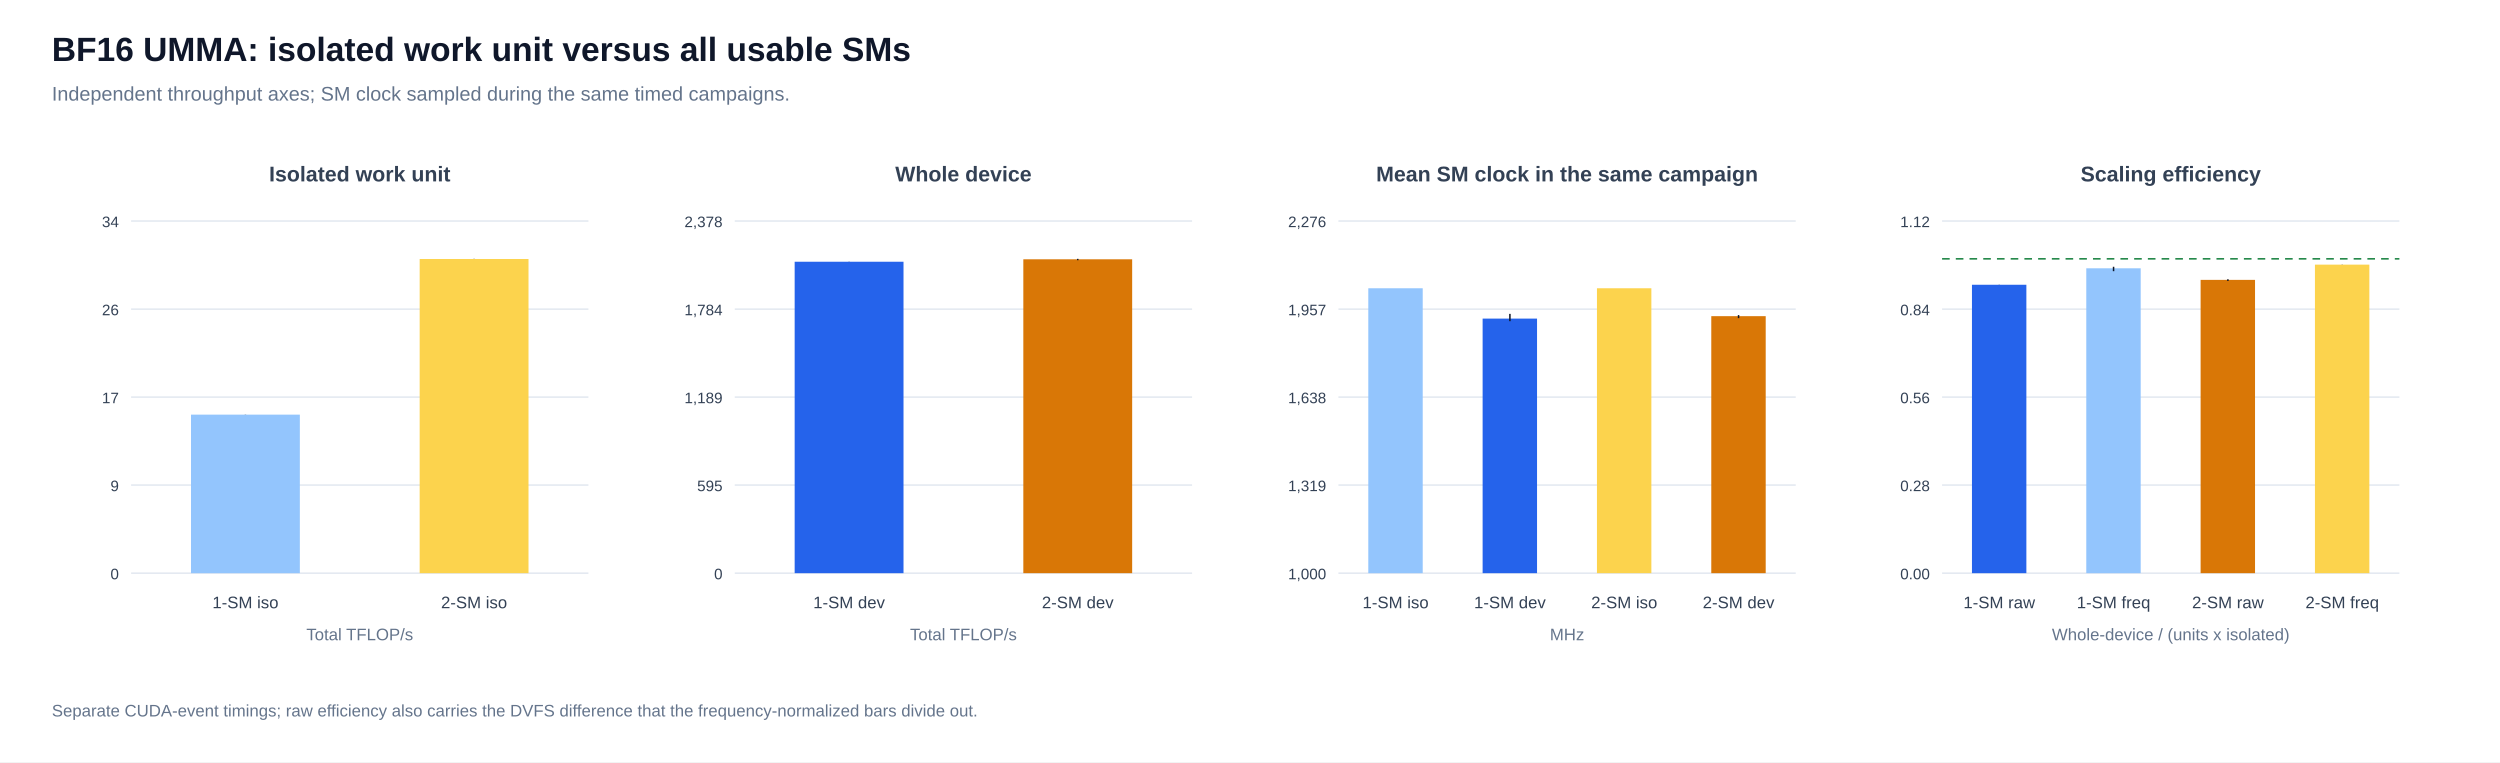
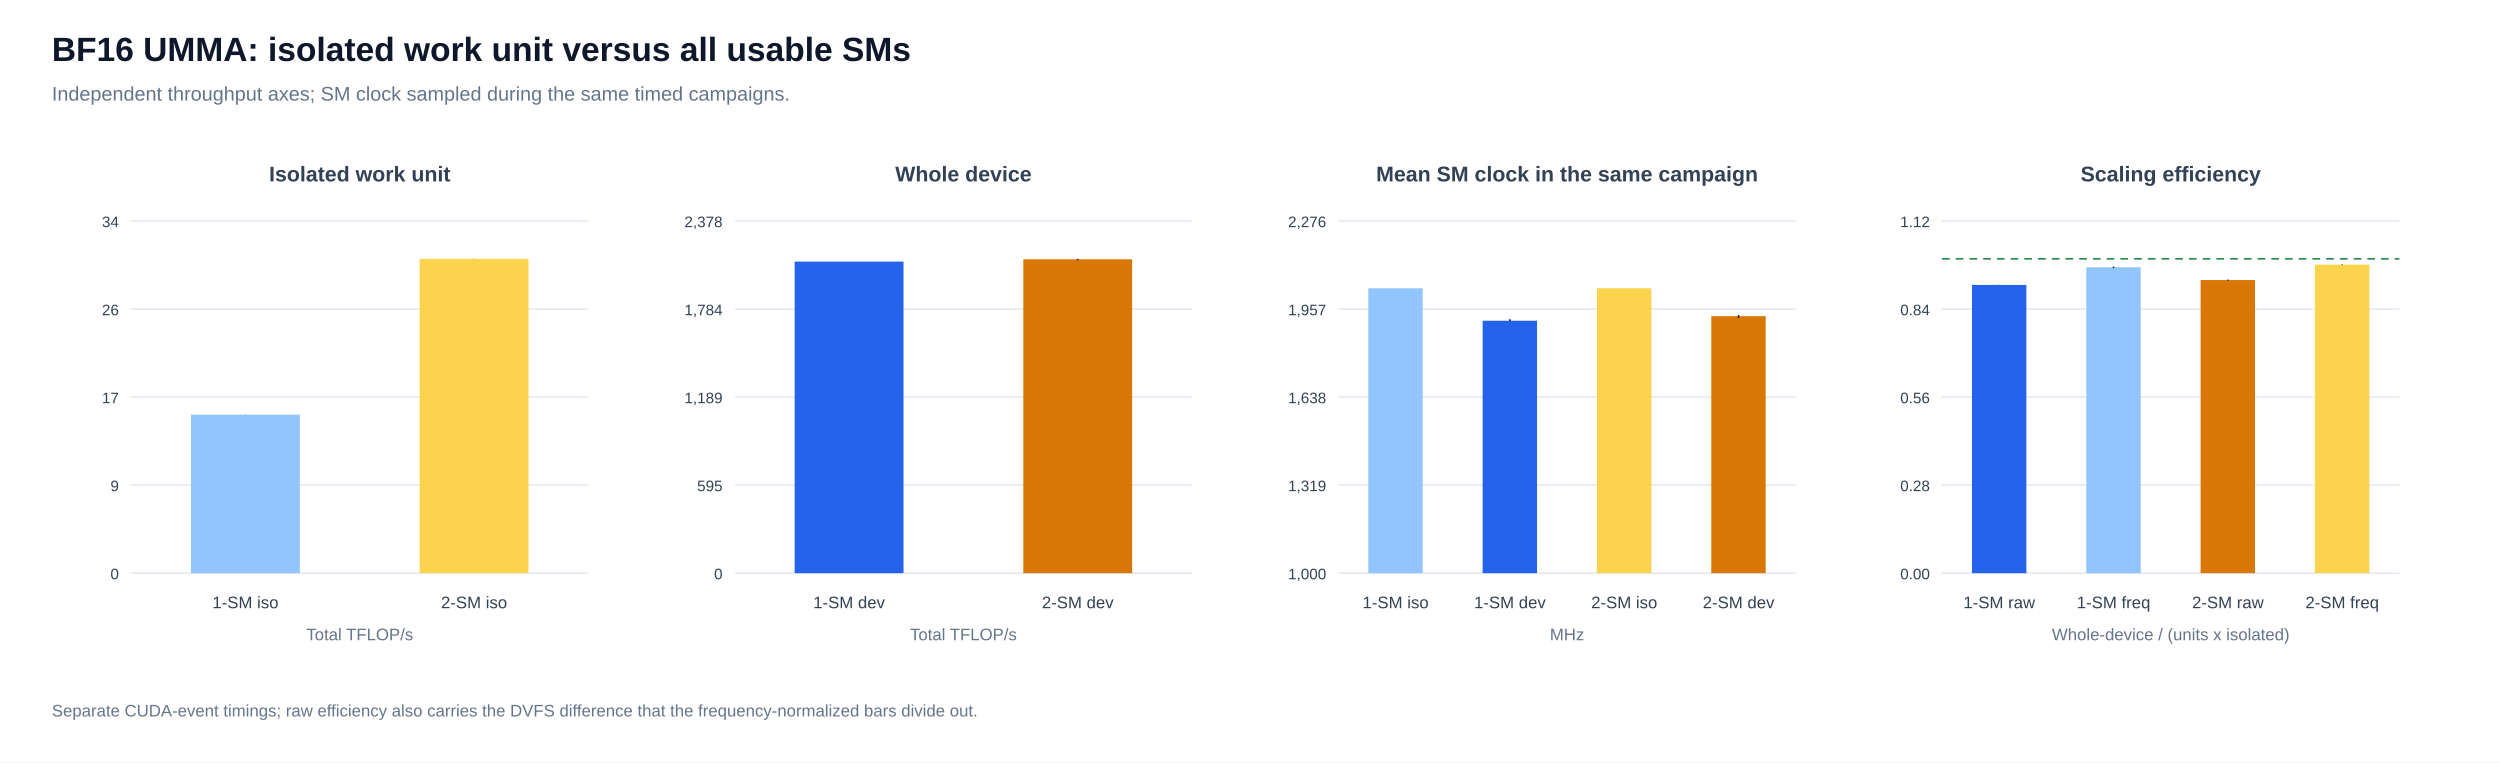
<svg xmlns="http://www.w3.org/2000/svg" width="1640" height="500" viewBox="0 0 1640 500" role="img" aria-label="BF16 UMMA: isolated work unit versus all usable SMs">
  <rect width="100%" height="100%" fill="#ffffff" />
  <text x="34.0" y="40.0" font-family="Arial, sans-serif" font-size="22" fill="#0f172a" font-weight="700">BF16 UMMA: isolated work unit versus all usable SMs</text>
  <text x="34.0" y="66.0" font-family="Arial, sans-serif" font-size="13" fill="#64748b">Independent throughput axes; SM clock sampled during the same timed campaigns.</text>
  <text x="236.0" y="119.0" font-family="Arial, sans-serif" font-size="14" fill="#334155" text-anchor="middle" font-weight="700">Isolated work unit</text>
  <line x1="86.0" y1="376.0" x2="386.0" y2="376.0" stroke="#e2e8f0" />
  <text x="78.0" y="380.0" font-family="Arial, sans-serif" font-size="10" fill="#334155" text-anchor="end">0</text>
  <line x1="86.0" y1="318.2" x2="386.0" y2="318.2" stroke="#e2e8f0" />
  <text x="78.0" y="322.2" font-family="Arial, sans-serif" font-size="10" fill="#334155" text-anchor="end">9</text>
  <line x1="86.0" y1="260.5" x2="386.0" y2="260.5" stroke="#e2e8f0" />
  <text x="78.0" y="264.5" font-family="Arial, sans-serif" font-size="10" fill="#334155" text-anchor="end">17</text>
  <line x1="86.0" y1="202.8" x2="386.0" y2="202.8" stroke="#e2e8f0" />
  <text x="78.0" y="206.8" font-family="Arial, sans-serif" font-size="10" fill="#334155" text-anchor="end">26</text>
  <line x1="86.0" y1="145.0" x2="386.0" y2="145.0" stroke="#e2e8f0" />
  <text x="78.0" y="149.0" font-family="Arial, sans-serif" font-size="10" fill="#334155" text-anchor="end">34</text>
  <rect x="125.3" y="272.0" width="71.4" height="104.0" fill="#93c5fd" />
  <line x1="161.0" y1="272.0" x2="161.0" y2="271.9" stroke="#0f172a" />
  <text x="161.0" y="399.0" font-family="Arial, sans-serif" font-size="11" fill="#334155" text-anchor="middle">1-SM iso</text>
-   <rect x="275.3" y="169.9" width="71.4" height="206.1" fill="#fcd34d" />
+   <rect x="275.3" y="169.8" width="71.4" height="206.2" fill="#fcd34d" />
  <line x1="311.0" y1="169.9" x2="311.0" y2="169.8" stroke="#0f172a" />
  <text x="311.0" y="399.0" font-family="Arial, sans-serif" font-size="11" fill="#334155" text-anchor="middle">2-SM iso</text>
  <text x="236.0" y="420.0" font-family="Arial, sans-serif" font-size="11" fill="#64748b" text-anchor="middle">Total TFLOP/s</text>
  <text x="632.0" y="119.0" font-family="Arial, sans-serif" font-size="14" fill="#334155" text-anchor="middle" font-weight="700">Whole device</text>
  <line x1="482.0" y1="376.0" x2="782.0" y2="376.0" stroke="#e2e8f0" />
  <text x="474.0" y="380.0" font-family="Arial, sans-serif" font-size="10" fill="#334155" text-anchor="end">0</text>
  <line x1="482.0" y1="318.2" x2="782.0" y2="318.2" stroke="#e2e8f0" />
  <text x="474.0" y="322.2" font-family="Arial, sans-serif" font-size="10" fill="#334155" text-anchor="end">595</text>
  <line x1="482.0" y1="260.5" x2="782.0" y2="260.5" stroke="#e2e8f0" />
  <text x="474.0" y="264.5" font-family="Arial, sans-serif" font-size="10" fill="#334155" text-anchor="end">1,189</text>
  <line x1="482.0" y1="202.8" x2="782.0" y2="202.8" stroke="#e2e8f0" />
  <text x="474.0" y="206.8" font-family="Arial, sans-serif" font-size="10" fill="#334155" text-anchor="end">1,784</text>
  <line x1="482.0" y1="145.0" x2="782.0" y2="145.0" stroke="#e2e8f0" />
  <text x="474.0" y="149.0" font-family="Arial, sans-serif" font-size="10" fill="#334155" text-anchor="end">2,378</text>
-   <rect x="521.3" y="171.7" width="71.4" height="204.3" fill="#2563eb" />
-   <line x1="557.0" y1="171.7" x2="557.0" y2="171.6" stroke="#0f172a" />
+   <rect x="521.3" y="171.6" width="71.4" height="204.4" fill="#2563eb" />
+   <line x1="557.0" y1="171.6" x2="557.0" y2="171.6" stroke="#0f172a" />
  <text x="557.0" y="399.0" font-family="Arial, sans-serif" font-size="11" fill="#334155" text-anchor="middle">1-SM dev</text>
  <rect x="671.3" y="170.1" width="71.4" height="205.9" fill="#d97706" />
  <line x1="707.0" y1="170.7" x2="707.0" y2="169.8" stroke="#0f172a" />
  <text x="707.0" y="399.0" font-family="Arial, sans-serif" font-size="11" fill="#334155" text-anchor="middle">2-SM dev</text>
  <text x="632.0" y="420.0" font-family="Arial, sans-serif" font-size="11" fill="#64748b" text-anchor="middle">Total TFLOP/s</text>
  <text x="1028.0" y="119.0" font-family="Arial, sans-serif" font-size="14" fill="#334155" text-anchor="middle" font-weight="700">Mean SM clock in the same campaign</text>
  <line x1="878.0" y1="376.0" x2="1178.0" y2="376.0" stroke="#e2e8f0" />
  <text x="870.0" y="380.0" font-family="Arial, sans-serif" font-size="10" fill="#334155" text-anchor="end">1,000</text>
  <line x1="878.0" y1="318.2" x2="1178.0" y2="318.2" stroke="#e2e8f0" />
  <text x="870.0" y="322.2" font-family="Arial, sans-serif" font-size="10" fill="#334155" text-anchor="end">1,319</text>
  <line x1="878.0" y1="260.5" x2="1178.0" y2="260.5" stroke="#e2e8f0" />
  <text x="870.0" y="264.5" font-family="Arial, sans-serif" font-size="10" fill="#334155" text-anchor="end">1,638</text>
  <line x1="878.0" y1="202.8" x2="1178.0" y2="202.8" stroke="#e2e8f0" />
  <text x="870.0" y="206.8" font-family="Arial, sans-serif" font-size="10" fill="#334155" text-anchor="end">1,957</text>
  <line x1="878.0" y1="145.0" x2="1178.0" y2="145.0" stroke="#e2e8f0" />
  <text x="870.0" y="149.0" font-family="Arial, sans-serif" font-size="10" fill="#334155" text-anchor="end">2,276</text>
  <rect x="897.6" y="189.1" width="35.7" height="186.9" fill="#93c5fd" />
  <line x1="915.5" y1="189.1" x2="915.5" y2="189.1" stroke="#0f172a" />
  <text x="915.5" y="399.0" font-family="Arial, sans-serif" font-size="11" fill="#334155" text-anchor="middle">1-SM iso</text>
-   <rect x="972.6" y="209.0" width="35.7" height="167.0" fill="#2563eb" />
-   <line x1="990.5" y1="210.7" x2="990.5" y2="205.9" stroke="#0f172a" />
+   <rect x="972.6" y="210.4" width="35.7" height="165.6" fill="#2563eb" />
+   <line x1="990.5" y1="210.8" x2="990.5" y2="209.4" stroke="#0f172a" />
  <text x="990.5" y="399.0" font-family="Arial, sans-serif" font-size="11" fill="#334155" text-anchor="middle">1-SM dev</text>
  <rect x="1047.6" y="189.1" width="35.7" height="186.9" fill="#fcd34d" />
  <line x1="1065.5" y1="189.1" x2="1065.5" y2="189.1" stroke="#0f172a" />
  <text x="1065.5" y="399.0" font-family="Arial, sans-serif" font-size="11" fill="#334155" text-anchor="middle">2-SM iso</text>
  <rect x="1122.6" y="207.4" width="35.7" height="168.6" fill="#d97706" />
-   <line x1="1140.5" y1="208.7" x2="1140.5" y2="206.7" stroke="#0f172a" />
+   <line x1="1140.5" y1="208.5" x2="1140.5" y2="206.7" stroke="#0f172a" />
  <text x="1140.5" y="399.0" font-family="Arial, sans-serif" font-size="11" fill="#334155" text-anchor="middle">2-SM dev</text>
  <text x="1028.0" y="420.0" font-family="Arial, sans-serif" font-size="11" fill="#64748b" text-anchor="middle">MHz</text>
  <text x="1424.0" y="119.0" font-family="Arial, sans-serif" font-size="14" fill="#334155" text-anchor="middle" font-weight="700">Scaling efficiency</text>
  <line x1="1274.0" y1="376.0" x2="1574.0" y2="376.0" stroke="#e2e8f0" />
  <text x="1266.0" y="380.0" font-family="Arial, sans-serif" font-size="10" fill="#334155" text-anchor="end">0.00</text>
  <line x1="1274.0" y1="318.2" x2="1574.0" y2="318.2" stroke="#e2e8f0" />
  <text x="1266.0" y="322.2" font-family="Arial, sans-serif" font-size="10" fill="#334155" text-anchor="end">0.28</text>
  <line x1="1274.0" y1="260.5" x2="1574.0" y2="260.5" stroke="#e2e8f0" />
  <text x="1266.0" y="264.5" font-family="Arial, sans-serif" font-size="10" fill="#334155" text-anchor="end">0.56</text>
  <line x1="1274.0" y1="202.8" x2="1574.0" y2="202.8" stroke="#e2e8f0" />
  <text x="1266.0" y="206.8" font-family="Arial, sans-serif" font-size="10" fill="#334155" text-anchor="end">0.84</text>
  <line x1="1274.0" y1="145.0" x2="1574.0" y2="145.0" stroke="#e2e8f0" />
  <text x="1266.0" y="149.0" font-family="Arial, sans-serif" font-size="10" fill="#334155" text-anchor="end">1.12</text>
  <line x1="1274.0" y1="169.8" x2="1574.0" y2="169.8" stroke="#15803d" stroke-dasharray="5 4" />
-   <rect x="1293.6" y="186.8" width="35.7" height="189.2" fill="#2563eb" />
+   <rect x="1293.6" y="186.9" width="35.7" height="189.1" fill="#2563eb" />
  <line x1="1311.5" y1="186.9" x2="1311.5" y2="186.8" stroke="#0f172a" />
  <text x="1311.5" y="399.0" font-family="Arial, sans-serif" font-size="11" fill="#334155" text-anchor="middle">1-SM raw</text>
-   <rect x="1368.6" y="176.0" width="35.7" height="200.0" fill="#93c5fd" />
-   <line x1="1386.5" y1="177.9" x2="1386.5" y2="175.0" stroke="#0f172a" />
+   <rect x="1368.6" y="175.3" width="35.7" height="200.7" fill="#93c5fd" />
+   <line x1="1386.5" y1="175.9" x2="1386.5" y2="174.9" stroke="#0f172a" />
  <text x="1386.5" y="399.0" font-family="Arial, sans-serif" font-size="11" fill="#334155" text-anchor="middle">1-SM freq</text>
-   <rect x="1443.6" y="183.6" width="35.7" height="192.4" fill="#d97706" />
-   <line x1="1461.5" y1="184.3" x2="1461.5" y2="183.2" stroke="#0f172a" />
+   <rect x="1443.6" y="183.7" width="35.7" height="192.3" fill="#d97706" />
+   <line x1="1461.5" y1="184.1" x2="1461.5" y2="183.4" stroke="#0f172a" />
  <text x="1461.5" y="399.0" font-family="Arial, sans-serif" font-size="11" fill="#334155" text-anchor="middle">2-SM raw</text>
  <rect x="1518.6" y="173.6" width="35.7" height="202.4" fill="#fcd34d" />
-   <line x1="1536.5" y1="173.7" x2="1536.5" y2="173.6" stroke="#0f172a" />
+   <line x1="1536.5" y1="173.9" x2="1536.5" y2="173.5" stroke="#0f172a" />
  <text x="1536.5" y="399.0" font-family="Arial, sans-serif" font-size="11" fill="#334155" text-anchor="middle">2-SM freq</text>
  <text x="1424.0" y="420.0" font-family="Arial, sans-serif" font-size="11" fill="#64748b" text-anchor="middle">Whole-device / (units x isolated)</text>
  <text x="34.0" y="470.0" font-family="Arial, sans-serif" font-size="11" fill="#64748b">Separate CUDA-event timings; raw efficiency also carries the DVFS difference that the frequency-normalized bars divide out.</text>
</svg>
